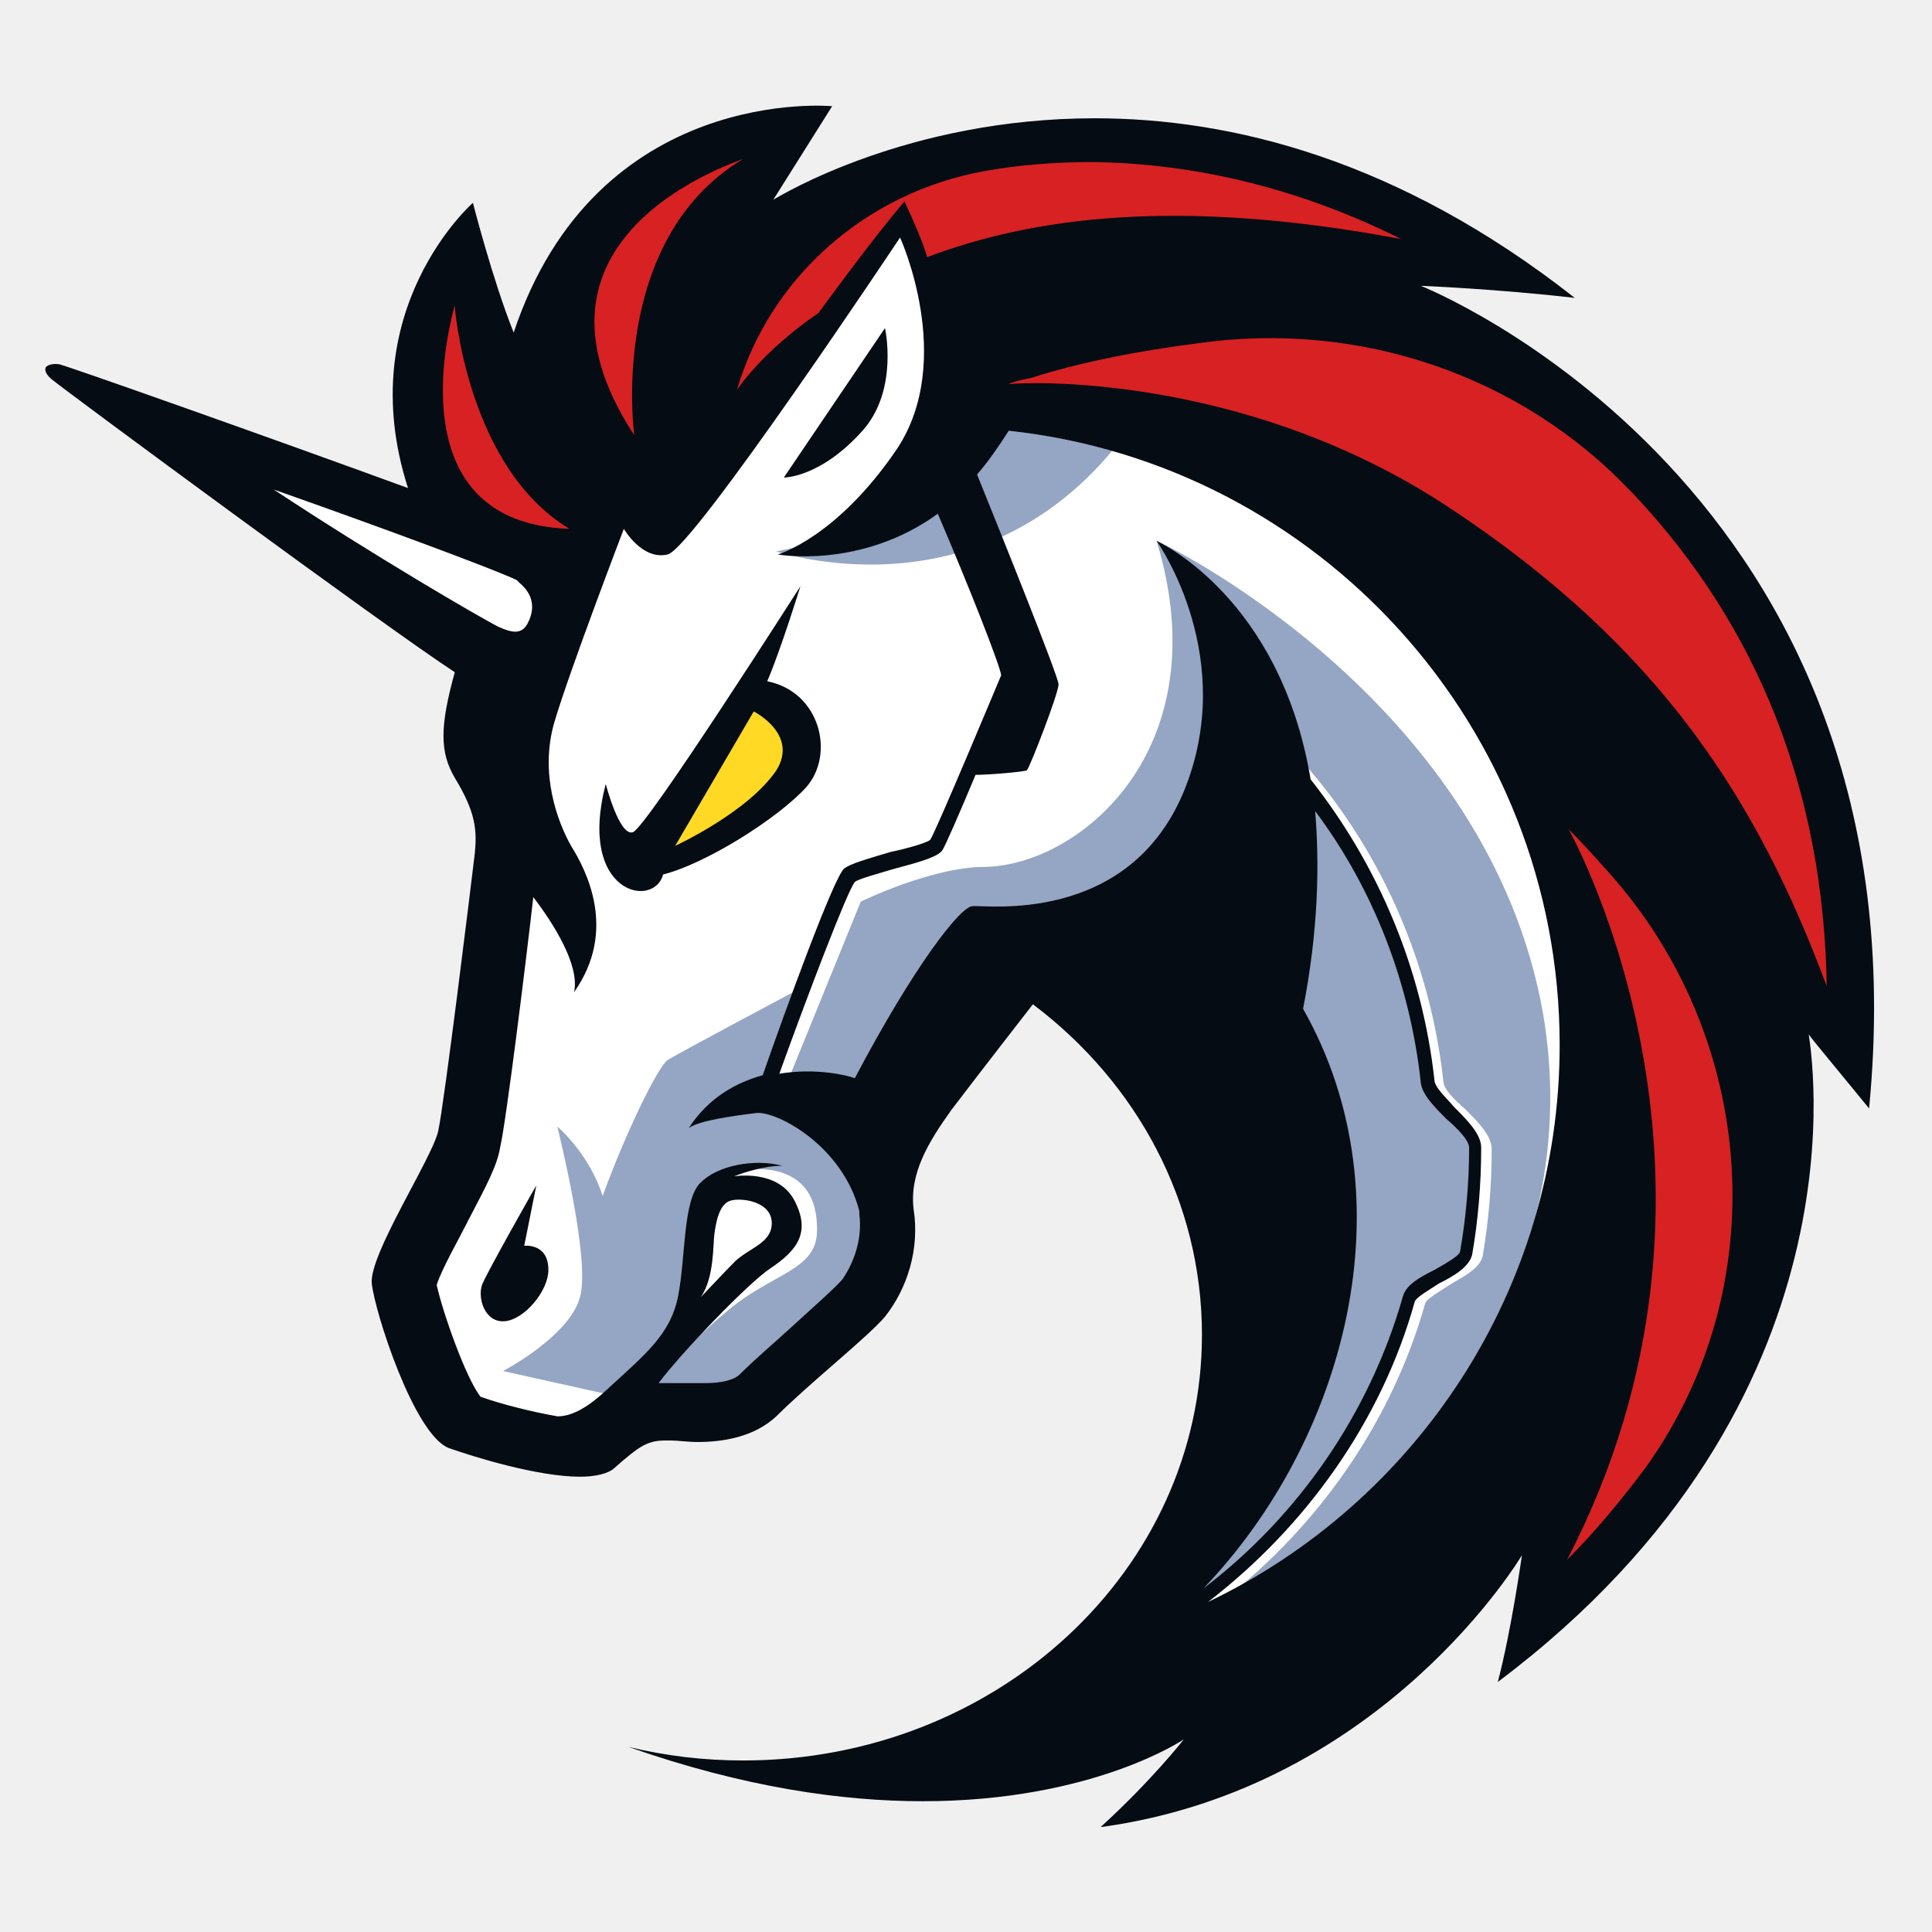
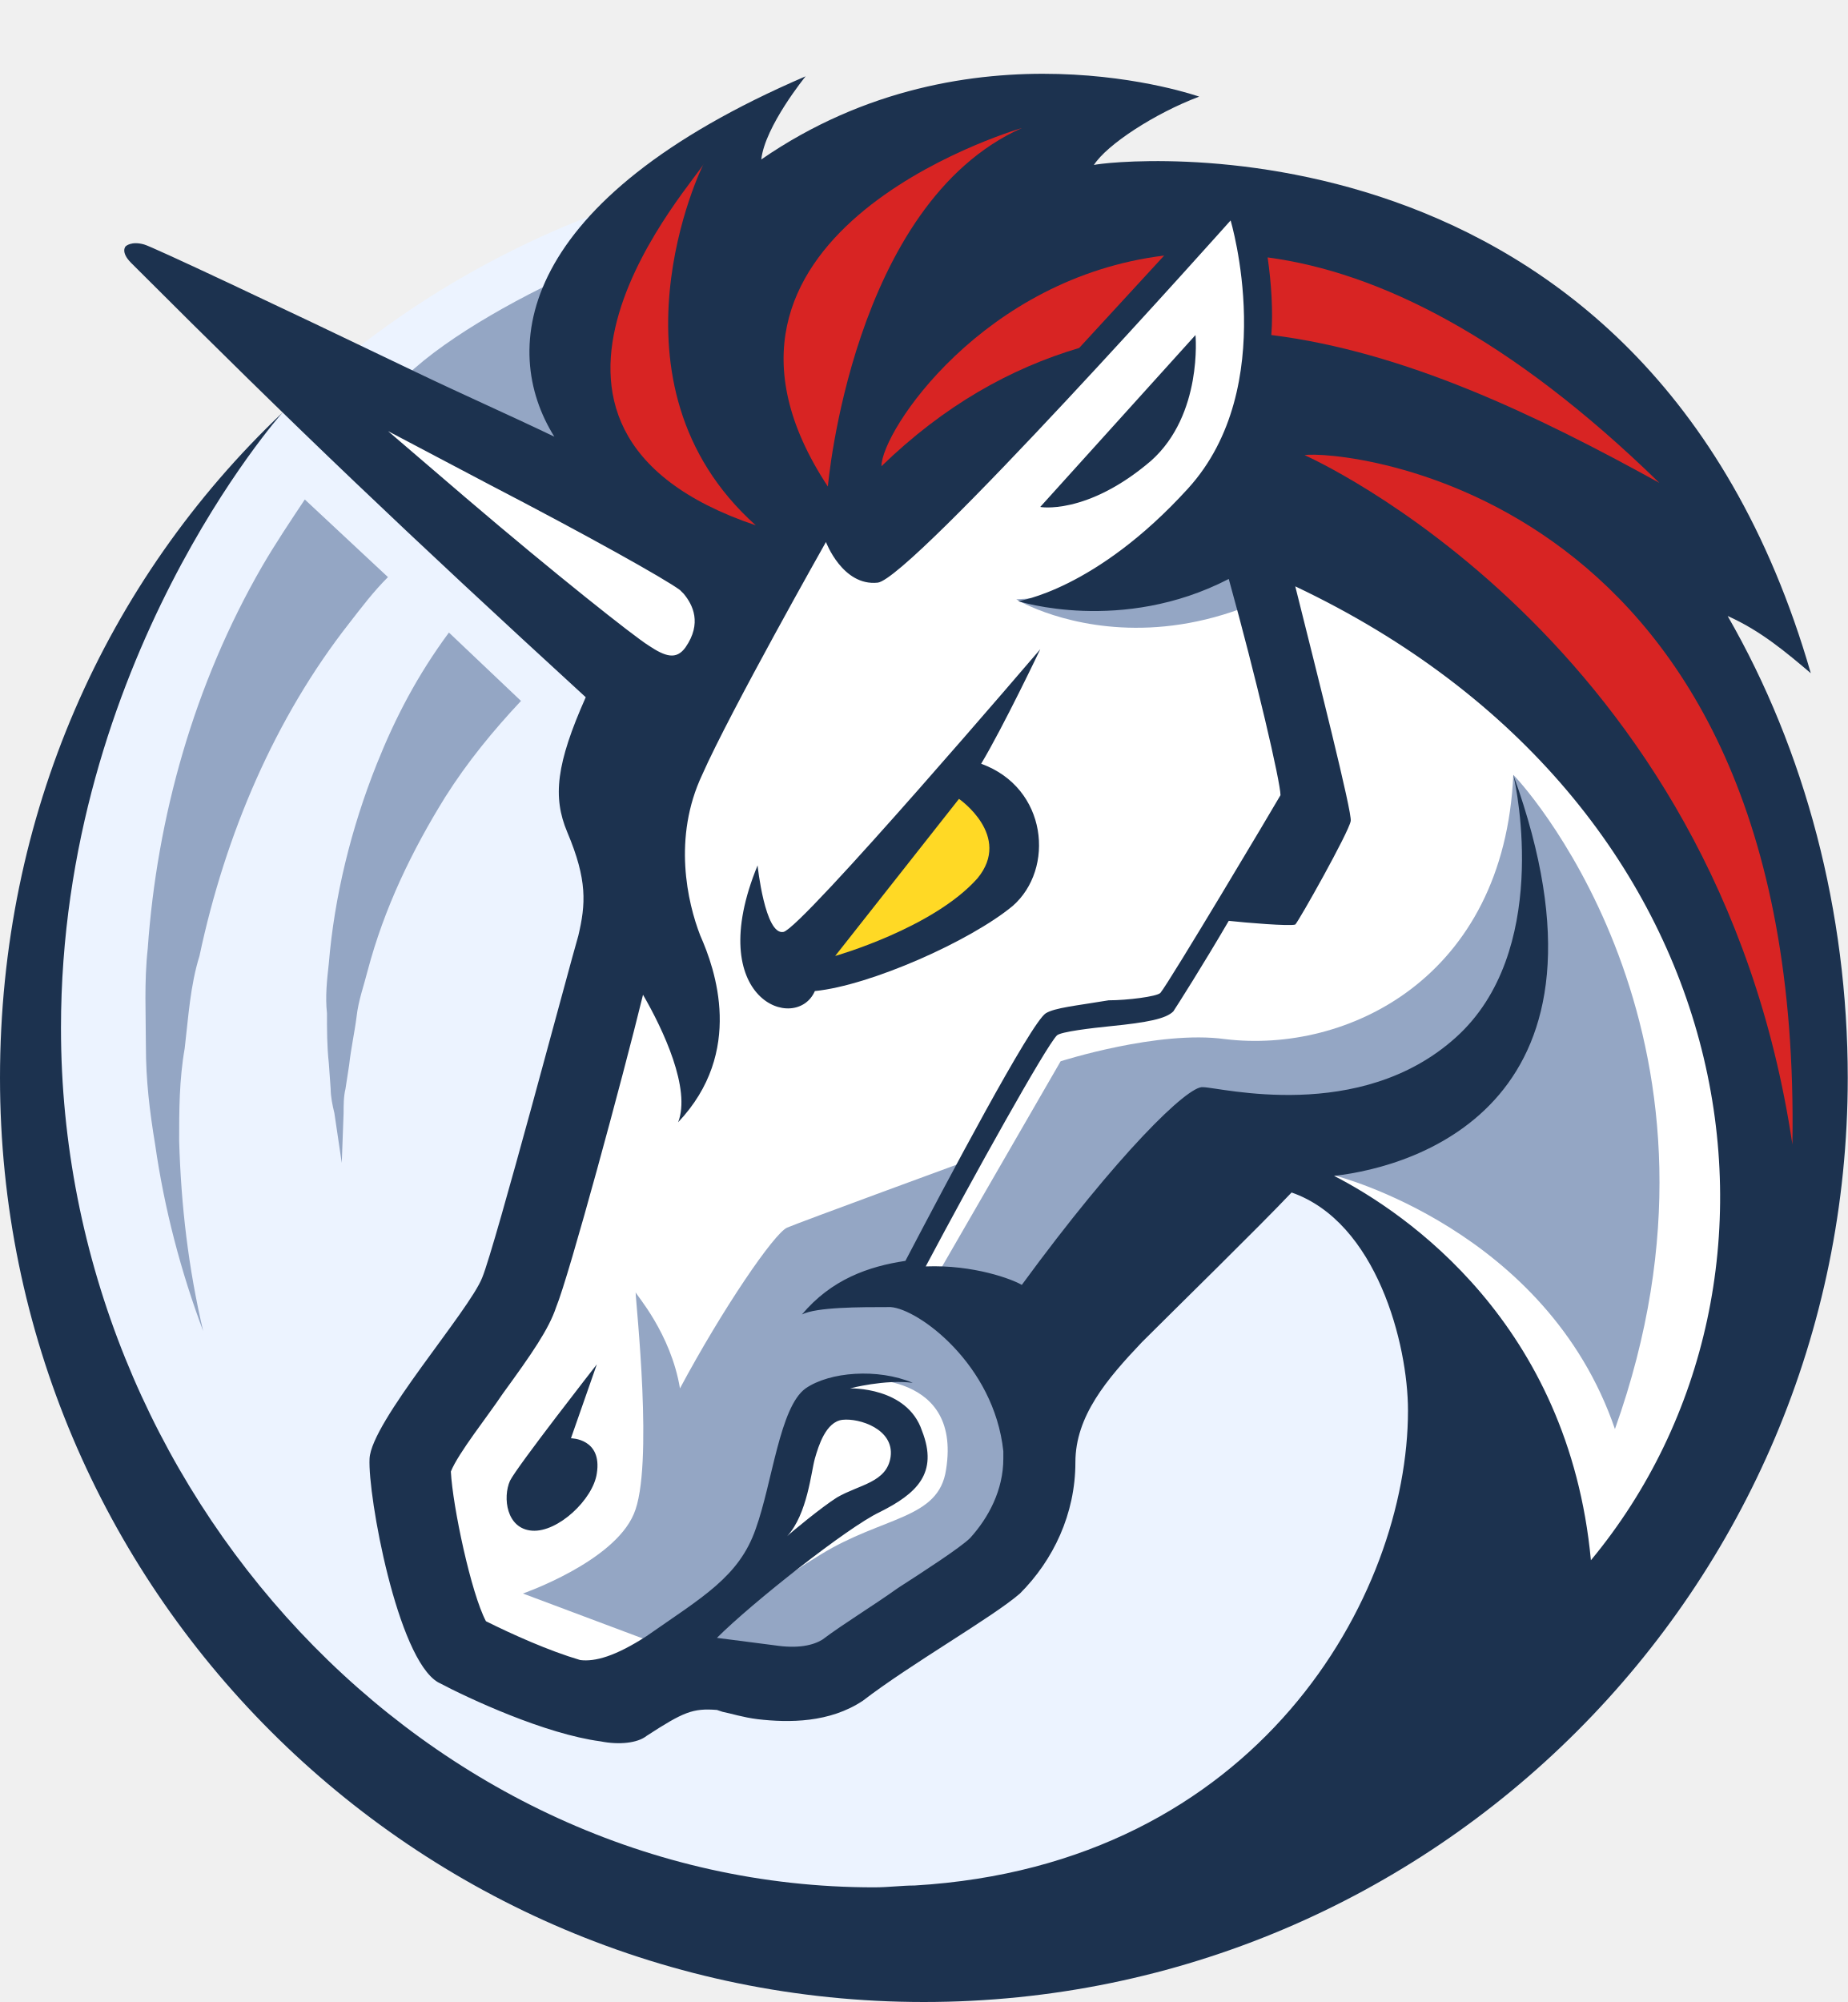
- <svg xmlns="http://www.w3.org/2000/svg" id="logo_small" width="32" height="32" viewBox="0 0 32 32" fill="none">
-   <path d="M7.959 17.459L8.759 11.434L1.809 6.609L8.159 8.759L9.659 6.459L15.134 3.059L27.209 9.709L27.834 19.859L22.459 27.334L18.209 27.984L20.409 23.959V20.084L18.809 17.059L17.184 15.984L14.684 18.559V21.284L12.734 23.109L10.259 23.409L9.159 24.034L7.359 23.459L6.609 20.759L7.959 18.859V17.459Z" fill="white" />
-   <path d="M19.057 6.559C17.732 6.284 16.282 6.359 16.282 6.359C16.282 6.359 15.807 8.559 12.857 9.134C12.882 9.134 16.757 10.459 19.057 6.559Z" fill="#94A6C3" />
-   <path d="M20.257 26.509C21.857 25.259 23.057 23.534 23.607 21.584C23.632 21.509 23.857 21.384 24.007 21.284C24.257 21.134 24.507 21.009 24.557 20.809C24.657 20.234 24.707 19.634 24.707 19.034C24.707 18.809 24.482 18.584 24.257 18.359C24.082 18.209 23.907 18.034 23.907 17.909C23.657 15.634 22.607 13.509 20.932 11.959L20.757 12.134C22.382 13.659 23.432 15.734 23.657 17.934C23.682 18.134 23.882 18.334 24.082 18.534C24.257 18.684 24.457 18.909 24.457 19.009C24.457 19.584 24.407 20.159 24.307 20.734C24.282 20.834 24.057 20.934 23.882 21.034C23.632 21.159 23.407 21.284 23.357 21.484C22.757 23.609 21.382 25.459 19.557 26.659C19.882 25.959 20.907 23.684 21.457 22.534L21.357 18.834L18.182 15.759L16.382 16.009L14.407 19.209C14.407 19.209 15.332 20.384 14.032 21.759C12.757 23.109 11.757 23.409 11.757 23.409L10.832 22.909C11.107 22.559 11.657 22.034 12.082 21.684C12.807 21.084 13.532 21.034 13.532 20.384C13.557 19.034 12.107 19.409 12.107 19.409L11.582 19.909L11.357 21.759L10.257 23.134L10.132 23.109L8.332 22.709C8.332 22.709 9.432 22.134 9.607 21.484C9.782 20.859 9.257 18.784 9.232 18.659C9.257 18.684 9.757 19.109 9.982 19.809C10.382 18.709 10.907 17.659 11.057 17.559C11.207 17.459 13.232 16.384 13.232 16.384L12.557 18.159L13.057 17.884L14.257 14.934C14.257 14.934 15.432 14.359 16.307 14.359C17.882 14.334 20.207 12.409 19.157 8.959C19.457 9.084 24.657 11.684 25.557 16.784C26.232 20.709 24.007 24.384 20.257 26.509Z" fill="#94A6C3" />
-   <path d="M14.308 7.109C14.883 6.434 14.658 5.434 14.658 5.434L12.983 7.909C12.958 7.909 13.583 7.934 14.308 7.109Z" fill="#060C13" />
-   <path d="M8.683 20.634L8.883 19.634C8.883 19.634 8.058 21.084 7.983 21.284C7.908 21.509 8.033 21.909 8.358 21.884C8.683 21.859 9.083 21.384 9.083 21.034C9.083 20.584 8.683 20.634 8.683 20.634Z" fill="#060C13" />
-   <path d="M23.533 4.734C23.533 4.734 24.783 4.784 26.083 4.934C23.158 2.634 20.383 1.959 18.133 1.959C15.033 1.959 12.933 3.234 12.808 3.309L13.783 1.759C13.783 1.759 9.883 1.384 8.508 5.509C8.158 4.634 7.833 3.359 7.833 3.359C7.833 3.359 5.808 5.134 6.758 8.084C4.433 7.234 1.108 6.059 0.983 6.034C0.808 6.009 0.758 6.084 0.758 6.084C0.758 6.084 0.708 6.159 0.858 6.284C1.133 6.509 6.383 10.384 7.533 11.134C7.283 12.034 7.283 12.459 7.533 12.884C7.883 13.459 7.908 13.759 7.858 14.184C7.808 14.609 7.358 18.284 7.258 18.734C7.158 19.184 6.108 20.784 6.158 21.259C6.208 21.734 6.858 23.759 7.433 23.984C7.858 24.134 8.908 24.459 9.608 24.459C9.858 24.459 10.083 24.409 10.183 24.309C10.608 23.934 10.733 23.859 11.033 23.859C11.058 23.859 11.083 23.859 11.108 23.859C11.233 23.859 11.383 23.884 11.558 23.884C11.958 23.884 12.483 23.809 12.858 23.459C13.408 22.909 14.358 22.159 14.658 21.809C15.033 21.334 15.233 20.684 15.133 20.034C15.058 19.434 15.383 18.909 15.758 18.384C16.233 17.759 17.108 16.634 17.108 16.634C18.833 17.934 19.908 19.909 19.908 22.109C19.908 26.009 16.508 29.159 12.308 29.159C11.658 29.159 11.033 29.084 10.408 28.934C12.333 29.609 13.958 29.834 15.283 29.834C18.108 29.834 19.608 28.809 19.608 28.809C19.608 28.809 19.083 29.484 18.233 30.259C18.258 30.259 18.258 30.259 18.258 30.259C22.933 29.609 25.208 25.759 25.208 25.759C25.208 25.759 25.033 27.009 24.808 27.859C31.033 23.184 29.983 17.334 29.958 17.134C30.008 17.209 30.633 17.959 30.958 18.359C31.958 8.059 23.533 4.734 23.533 4.734ZM13.958 21.184C13.858 21.309 13.433 21.684 13.133 21.959C12.833 22.234 12.508 22.509 12.258 22.759C12.158 22.859 11.958 22.909 11.658 22.909C11.558 22.909 11.458 22.909 11.383 22.909C11.333 22.909 11.283 22.909 11.233 22.909C11.183 22.909 11.158 22.909 11.133 22.909C11.058 22.909 10.983 22.909 10.908 22.909C11.283 22.409 12.383 21.259 12.758 21.009C13.208 20.709 13.433 20.409 13.158 19.884C12.883 19.359 12.158 19.484 12.158 19.484C12.158 19.484 12.583 19.309 12.958 19.309C12.483 19.184 11.883 19.309 11.608 19.584C11.308 19.859 11.358 20.834 11.233 21.459C11.108 22.109 10.683 22.434 10.033 23.034C9.683 23.359 9.433 23.459 9.233 23.459C8.808 23.384 8.308 23.259 7.958 23.134C7.708 22.809 7.333 21.734 7.233 21.284C7.308 21.034 7.608 20.509 7.758 20.209C8.058 19.634 8.233 19.309 8.283 19.009C8.383 18.584 8.708 15.959 8.833 14.859C9.158 15.284 9.608 15.984 9.508 16.434C10.233 15.409 9.708 14.409 9.458 14.009C9.233 13.609 8.933 12.809 9.183 11.959C9.433 11.109 10.333 8.759 10.333 8.759C10.333 8.759 10.633 9.284 11.058 9.184C11.483 9.084 14.908 3.934 14.908 3.934C14.908 3.934 15.833 5.959 14.858 7.434C13.858 8.909 12.883 9.184 12.883 9.184C12.883 9.184 14.258 9.434 15.533 8.509C16.058 9.734 16.558 11.009 16.583 11.184C16.508 11.359 15.508 13.759 15.408 13.909C15.358 13.959 15.008 14.059 14.758 14.109C14.333 14.234 14.083 14.309 13.983 14.384C13.808 14.534 13.008 16.734 12.633 17.809C12.183 17.934 11.733 18.184 11.408 18.684C11.583 18.559 12.133 18.484 12.533 18.434C12.883 18.409 13.958 18.984 14.233 20.059C14.233 20.084 14.233 20.084 14.233 20.109C14.283 20.509 14.158 20.884 13.958 21.184ZM11.608 21.484C11.833 21.159 11.808 20.609 11.833 20.434C11.858 20.259 11.908 19.934 12.108 19.884C12.308 19.834 12.783 19.909 12.783 20.259C12.783 20.584 12.433 20.659 12.183 20.884C12.008 21.059 11.658 21.434 11.608 21.484ZM21.583 16.709C21.833 15.434 21.858 14.334 21.783 13.434C22.758 14.734 23.358 16.309 23.533 17.934C23.558 18.134 23.758 18.334 23.958 18.534C24.133 18.684 24.333 18.884 24.333 19.009C24.333 19.584 24.283 20.159 24.183 20.734C24.158 20.809 23.933 20.934 23.758 21.034C23.508 21.159 23.283 21.284 23.233 21.484C22.683 23.409 21.508 25.109 19.933 26.309C22.258 23.884 23.383 19.884 21.583 16.709ZM20.008 26.534C21.633 25.284 22.883 23.534 23.433 21.559C23.458 21.484 23.683 21.359 23.833 21.259C24.083 21.134 24.333 20.984 24.383 20.784C24.483 20.209 24.533 19.609 24.533 19.009C24.533 18.784 24.308 18.559 24.083 18.334C23.958 18.184 23.758 18.009 23.758 17.884C23.558 16.059 22.833 14.334 21.708 12.909C21.208 9.909 19.208 8.984 19.158 8.959C19.208 9.034 20.508 10.909 19.608 13.109C18.683 15.334 16.308 14.984 16.108 15.009C15.908 15.009 15.133 16.009 14.158 17.859C14.033 17.809 13.508 17.684 12.908 17.784C13.358 16.534 14.033 14.759 14.158 14.609C14.208 14.559 14.583 14.459 14.833 14.384C15.308 14.259 15.533 14.184 15.608 14.084C15.658 14.009 15.908 13.434 16.158 12.834C16.383 12.834 16.958 12.784 17.008 12.759C17.058 12.709 17.533 11.484 17.533 11.334C17.533 11.209 16.558 8.784 16.183 7.859C16.358 7.659 16.533 7.409 16.708 7.134C21.833 7.684 25.833 12.034 25.833 17.309C25.833 21.359 23.458 24.884 20.008 26.534Z" fill="#060C13" />
-   <path d="M13.358 13.034C13.833 12.484 13.583 11.459 12.708 11.284C12.933 10.759 13.258 9.709 13.258 9.709C13.258 9.709 10.708 13.709 10.483 13.784C10.258 13.859 10.033 12.984 10.033 12.984C9.558 14.809 10.833 15.059 10.983 14.484C11.683 14.309 12.883 13.559 13.358 13.034Z" fill="#060C13" />
-   <path d="M11.184 14.009L12.484 11.784C12.484 11.784 13.234 12.159 12.859 12.759C12.384 13.459 11.184 14.009 11.184 14.009Z" fill="#FFD923" />
-   <path d="M27.256 24.309C26.881 24.809 26.456 25.334 25.956 25.834C29.181 19.634 26.106 13.959 25.981 13.734C26.206 13.959 26.431 14.209 26.631 14.434C29.106 17.184 29.406 21.309 27.256 24.309Z" fill="#D82122" />
-   <path d="M30.256 16.334C29.131 13.309 27.531 10.734 24.006 8.409C20.606 6.159 16.956 6.334 16.756 6.359C16.731 6.359 16.706 6.359 16.706 6.359C16.831 6.309 16.956 6.284 17.081 6.259C17.856 6.009 18.856 5.809 19.856 5.684C22.506 5.309 25.181 6.209 27.006 8.134C27.031 8.159 27.031 8.159 27.056 8.184C29.131 10.384 30.206 13.134 30.256 16.334Z" fill="#D82122" />
-   <path d="M23.206 3.959C19.481 3.259 17.081 3.609 15.356 4.259C15.306 4.059 15.131 3.659 14.981 3.334C14.456 3.959 13.906 4.709 13.556 5.184C12.606 5.834 12.206 6.459 12.206 6.459C12.756 4.584 14.356 3.184 16.306 2.834C16.856 2.734 17.456 2.684 18.106 2.684C19.831 2.709 21.556 3.134 23.206 3.959Z" fill="#D82122" />
-   <path d="M9.431 8.759C6.506 8.659 7.481 5.259 7.531 5.059C7.531 5.084 7.731 7.734 9.431 8.759Z" fill="#D82122" />
-   <path d="M12.306 2.634C10.056 3.984 10.506 7.209 10.506 7.209C8.356 3.934 12.131 2.709 12.306 2.634Z" fill="#D82122" />
-   <path d="M8.61 9.659C8.76 9.784 8.91 10.009 8.735 10.334C8.635 10.509 8.485 10.484 8.26 10.384C7.96 10.234 6.16 9.184 4.535 8.109C6.385 8.759 8.26 9.459 8.56 9.609C8.56 9.609 8.585 9.634 8.61 9.659Z" fill="white" />
+ <svg xmlns="http://www.w3.org/2000/svg" width="24" height="26" viewBox="0 0 24 26" fill="none">
+   <g id="Tokens 40">
+     <g id="icon_1inch_color">
+       <path id="bg 1" d="M12 25.999C18.627 25.999 24 20.627 24 13.999C24 7.372 18.627 1.999 12 1.999C5.373 1.999 0 7.372 0 13.999C0 20.627 5.373 25.999 12 25.999Z" fill="#ECF3FF" />
+       <path id="Vector 115" d="M8.761 6.68L4.561 5V5.6L8.161 8.84L7.921 12.2L6.841 16.76L5.401 18.8L5.761 21.68L7.561 21.92L9.001 21.68L10.441 21.92L12.961 20.36L13.441 17.84L16.441 14.96L17.761 15.92L19.081 17.84V21.68L20.881 21.2L22.681 17.24L23.161 12.2L16.681 2.72L15.601 2.48L8.761 6.68Z" fill="white" />
+       <g id="Vector">
+         <path d="M2.399 13.615C2.447 13.207 2.471 12.799 2.591 12.415C2.927 10.831 3.575 9.319 4.535 8.095C4.703 7.879 4.847 7.687 5.039 7.495L3.959 6.487C3.767 6.775 3.575 7.063 3.407 7.351C2.519 8.887 2.039 10.615 1.919 12.319C1.871 12.751 1.895 13.183 1.895 13.591C1.895 14.023 1.943 14.431 2.015 14.863C2.135 15.703 2.351 16.519 2.639 17.287C2.447 16.471 2.351 15.655 2.327 14.815C2.327 14.431 2.327 14.023 2.399 13.615Z" fill="#94A6C4" />
+         <path d="M7.319 5.84C6.719 5.552 5.879 5.168 5.279 4.88C5.831 4.352 6.839 3.8 7.679 3.44C7.079 3.92 7.079 4.928 7.319 5.84Z" fill="#94A6C4" />
+         <path d="M4.895 9.919C4.559 10.759 4.343 11.647 4.271 12.511C4.247 12.727 4.223 12.943 4.247 13.159C4.247 13.375 4.247 13.591 4.271 13.807L4.295 14.143C4.295 14.239 4.319 14.359 4.343 14.455L4.439 15.103L4.463 14.455C4.463 14.359 4.463 14.239 4.487 14.143L4.535 13.831C4.559 13.615 4.607 13.399 4.631 13.207C4.655 12.991 4.727 12.799 4.775 12.607C4.991 11.791 5.351 11.047 5.783 10.351C6.071 9.895 6.407 9.487 6.767 9.103L5.831 8.215C5.423 8.767 5.135 9.319 4.895 9.919Z" fill="#94A6C4" />
+       </g>
+       <g id="Vector_2">
+         <path d="M18.792 5.815C17.52 5.359 17.016 5.503 17.016 5.503C17.016 5.503 16.224 7.639 13.2 7.783C13.224 7.807 15.936 9.391 18.792 5.815Z" fill="#94A6C4" />
+         <path d="M19.656 10.063C19.536 12.703 17.496 13.687 15.912 13.495C15.048 13.375 13.776 13.783 13.776 13.783L12.168 16.567L11.64 16.759L12.552 15.079C12.552 15.079 10.392 15.871 10.224 15.943C10.056 16.015 9.384 16.999 8.832 18.031C8.712 17.311 8.256 16.807 8.256 16.783C8.256 16.903 8.496 19.063 8.232 19.663C7.968 20.287 6.792 20.695 6.792 20.695L8.52 21.343L8.64 21.391L9.936 20.167L10.416 18.343L11.016 17.911C11.016 17.911 12.504 17.743 12.288 19.087C12.192 19.735 11.472 19.687 10.656 20.191C10.176 20.479 9.552 20.935 9.24 21.247L10.104 21.871C10.104 21.871 11.136 21.703 12.6 20.551C14.088 19.351 13.344 18.055 13.344 18.055L15.768 15.151L17.352 15.271C17.352 15.271 20.088 15.967 20.976 18.559C22.752 13.591 19.896 10.303 19.656 10.063Z" fill="#94A6C4" />
+       </g>
+       <g id="Vector_3">
+         <path d="M22.44 8C22.872 8.192 23.208 8.479 23.52 8.743C21.36 1.255 14.352 2.095 14.208 2.143C14.376 1.879 15 1.471 15.576 1.255C15.576 1.255 12.6 0.199 9.888 2.071C9.936 1.639 10.464 0.991 10.464 0.991C6.72 2.6 6.48 4.52 7.2 5.671C6.6 5.383 6 5.119 5.4 4.831C3.552 3.943 1.968 3.199 1.872 3.175C1.704 3.127 1.632 3.199 1.632 3.199C1.632 3.199 1.56 3.271 1.704 3.415C3.888 5.599 5.28 6.92 7.608 9.055C7.224 9.919 7.176 10.351 7.368 10.807C7.632 11.431 7.608 11.743 7.512 12.151C7.392 12.559 6.432 16.183 6.264 16.591C6.096 17.023 4.824 18.463 4.8 18.943C4.776 19.423 5.16 21.535 5.688 21.847C6.096 22.063 7.08 22.519 7.8 22.615C8.04 22.663 8.28 22.639 8.4 22.543C8.88 22.231 9 22.183 9.312 22.207L9.384 22.231C9.504 22.255 9.648 22.303 9.84 22.327C10.248 22.375 10.776 22.375 11.208 22.087C11.832 21.607 12.888 21.007 13.248 20.695C13.68 20.263 13.968 19.663 13.968 18.991C13.968 18.391 14.376 17.911 14.832 17.431C15.264 16.999 16.344 15.943 16.776 15.487C17.88 15.871 18.288 17.455 18.288 18.319C18.288 20.719 16.344 24.223 11.88 24.487C11.712 24.487 11.544 24.511 11.352 24.511C5.544 24.511 0.792 19.375 0.792 13.351C0.792 8.599 3.647 5.381 3.671 5.357C1.367 7.541 0 10.591 0 13.999C0 20.623 5.376 26 12 26C18.624 26 24 20.623 24 13.999C24 11.839 23.448 9.752 22.44 8ZM6.048 6.463C5.712 6.175 5.376 5.887 5.04 5.599C5.496 5.839 5.952 6.079 6.36 6.295C7.608 6.943 8.64 7.519 8.832 7.663C8.832 7.663 8.856 7.687 8.88 7.711C9 7.855 9.12 8.095 8.904 8.407C8.784 8.575 8.64 8.527 8.424 8.383C8.232 8.263 7.2 7.447 6.048 6.463ZM13.032 18.943C13.032 19.351 12.84 19.711 12.6 19.975C12.48 20.095 12 20.407 11.664 20.623C11.328 20.863 10.968 21.079 10.68 21.295C10.56 21.367 10.368 21.415 10.056 21.367L9.312 21.271C9.768 20.815 11.016 19.831 11.424 19.639C11.904 19.399 12.192 19.135 11.976 18.583C11.784 18.007 11.04 18.031 11.04 18.031C11.04 18.031 11.496 17.911 11.856 17.959C11.4 17.767 10.776 17.815 10.464 18.031C10.128 18.271 10.032 19.255 9.816 19.855C9.6 20.479 9.12 20.743 8.4 21.247C7.992 21.511 7.728 21.583 7.536 21.559C7.128 21.439 6.648 21.223 6.312 21.055C6.12 20.695 5.88 19.567 5.856 19.111C5.952 18.871 6.336 18.391 6.528 18.103C6.912 17.575 7.128 17.263 7.224 16.975C7.392 16.567 8.088 13.999 8.352 12.919C8.616 13.375 8.976 14.143 8.808 14.575C9.672 13.663 9.288 12.583 9.096 12.151C8.928 11.719 8.736 10.879 9.12 10.063C9.48 9.247 10.728 7.039 10.728 7.039C10.728 7.039 10.944 7.615 11.4 7.567C11.832 7.519 15.984 2.863 15.984 2.863C15.984 2.863 16.632 5.023 15.432 6.343C14.232 7.663 13.224 7.807 13.224 7.807C13.224 7.807 14.568 8.239 15.96 7.519C16.32 8.815 16.632 10.159 16.632 10.327C16.536 10.495 15.192 12.751 15.072 12.895C15.024 12.943 14.64 12.991 14.4 12.991C13.968 13.063 13.704 13.087 13.584 13.159C13.392 13.279 12.288 15.367 11.76 16.375C11.28 16.447 10.8 16.615 10.416 17.071C10.608 16.975 11.16 16.975 11.568 16.975C11.928 16.999 12.912 17.719 13.032 18.847C13.032 18.919 13.032 18.919 13.032 18.943ZM10.224 19.951C10.488 19.663 10.536 19.111 10.584 18.943C10.632 18.775 10.728 18.463 10.944 18.439C11.16 18.415 11.616 18.559 11.568 18.919C11.52 19.255 11.16 19.279 10.872 19.447C10.68 19.567 10.272 19.903 10.224 19.951ZM20.664 20.263C20.376 17.191 18.264 15.751 17.328 15.271C18.408 15.151 21.192 14.311 19.656 10.063C19.704 10.255 20.136 12.367 18.912 13.471C17.664 14.599 15.84 14.119 15.624 14.119C15.432 14.095 14.52 14.983 13.272 16.687C13.152 16.615 12.648 16.423 12.024 16.447C12.648 15.271 13.584 13.591 13.728 13.447C13.776 13.399 14.184 13.351 14.424 13.327C14.904 13.279 15.144 13.231 15.24 13.135C15.288 13.063 15.624 12.535 15.96 11.959C16.176 11.983 16.752 12.031 16.824 12.007C16.872 11.959 17.52 10.807 17.544 10.663C17.568 10.567 17.112 8.767 16.824 7.615C22.752 10.423 23.688 16.615 20.664 20.263Z" fill="#1C324F" />
+         <path d="M14.952 5.983C15.624 5.383 15.528 4.351 15.528 4.351L13.512 6.583C13.488 6.583 14.112 6.703 14.952 5.983Z" fill="#1C324F" />
+         <path d="M7.416 18.679L7.752 17.719C7.752 17.719 6.72 19.039 6.624 19.231C6.528 19.447 6.576 19.855 6.912 19.879C7.248 19.903 7.704 19.471 7.752 19.135C7.824 18.679 7.416 18.679 7.416 18.679Z" fill="#1C324F" />
+         <path d="M10.584 12.871C11.304 12.799 12.6 12.223 13.152 11.767C13.704 11.287 13.608 10.231 12.744 9.919C13.032 9.439 13.512 8.431 13.512 8.431C13.512 8.431 10.416 12.055 10.176 12.103C9.936 12.151 9.84 11.239 9.84 11.239C9.12 12.991 10.344 13.423 10.584 12.871Z" fill="#1C324F" />
+       </g>
+       <path id="eye 1" d="M10.848 12.415L12.456 10.375C12.456 10.375 13.152 10.855 12.696 11.407C12.12 12.055 10.848 12.415 10.848 12.415Z" fill="#FFD925" />
+       <g id="Vector_4">
+         <path d="M15.121 3.319L14.017 4.519C13.129 4.783 12.265 5.263 11.449 6.055C11.449 5.599 12.769 3.607 15.121 3.319Z" fill="#D82423" />
+         <path d="M16.513 4.351C16.537 4.039 16.513 3.679 16.465 3.343C17.905 3.535 19.609 4.375 21.553 6.271C19.945 5.383 18.241 4.567 16.513 4.351Z" fill="#D82423" />
+         <path d="M16.945 5.911C16.945 5.911 22.297 8.263 23.281 14.863C23.425 6.271 17.329 5.839 16.945 5.911Z" fill="#D82423" />
+         <path d="M9.145 2.119C9.073 2.311 6.049 5.551 9.817 6.823C7.753 4.975 9.121 2.143 9.145 2.119Z" fill="#D82423" />
+         <path d="M10.753 6.319C10.753 6.319 11.065 2.647 13.273 1.663C13.105 1.711 8.617 3.079 10.753 6.319Z" fill="#D82423" />
+       </g>
+     </g>
+   </g>
</svg>
